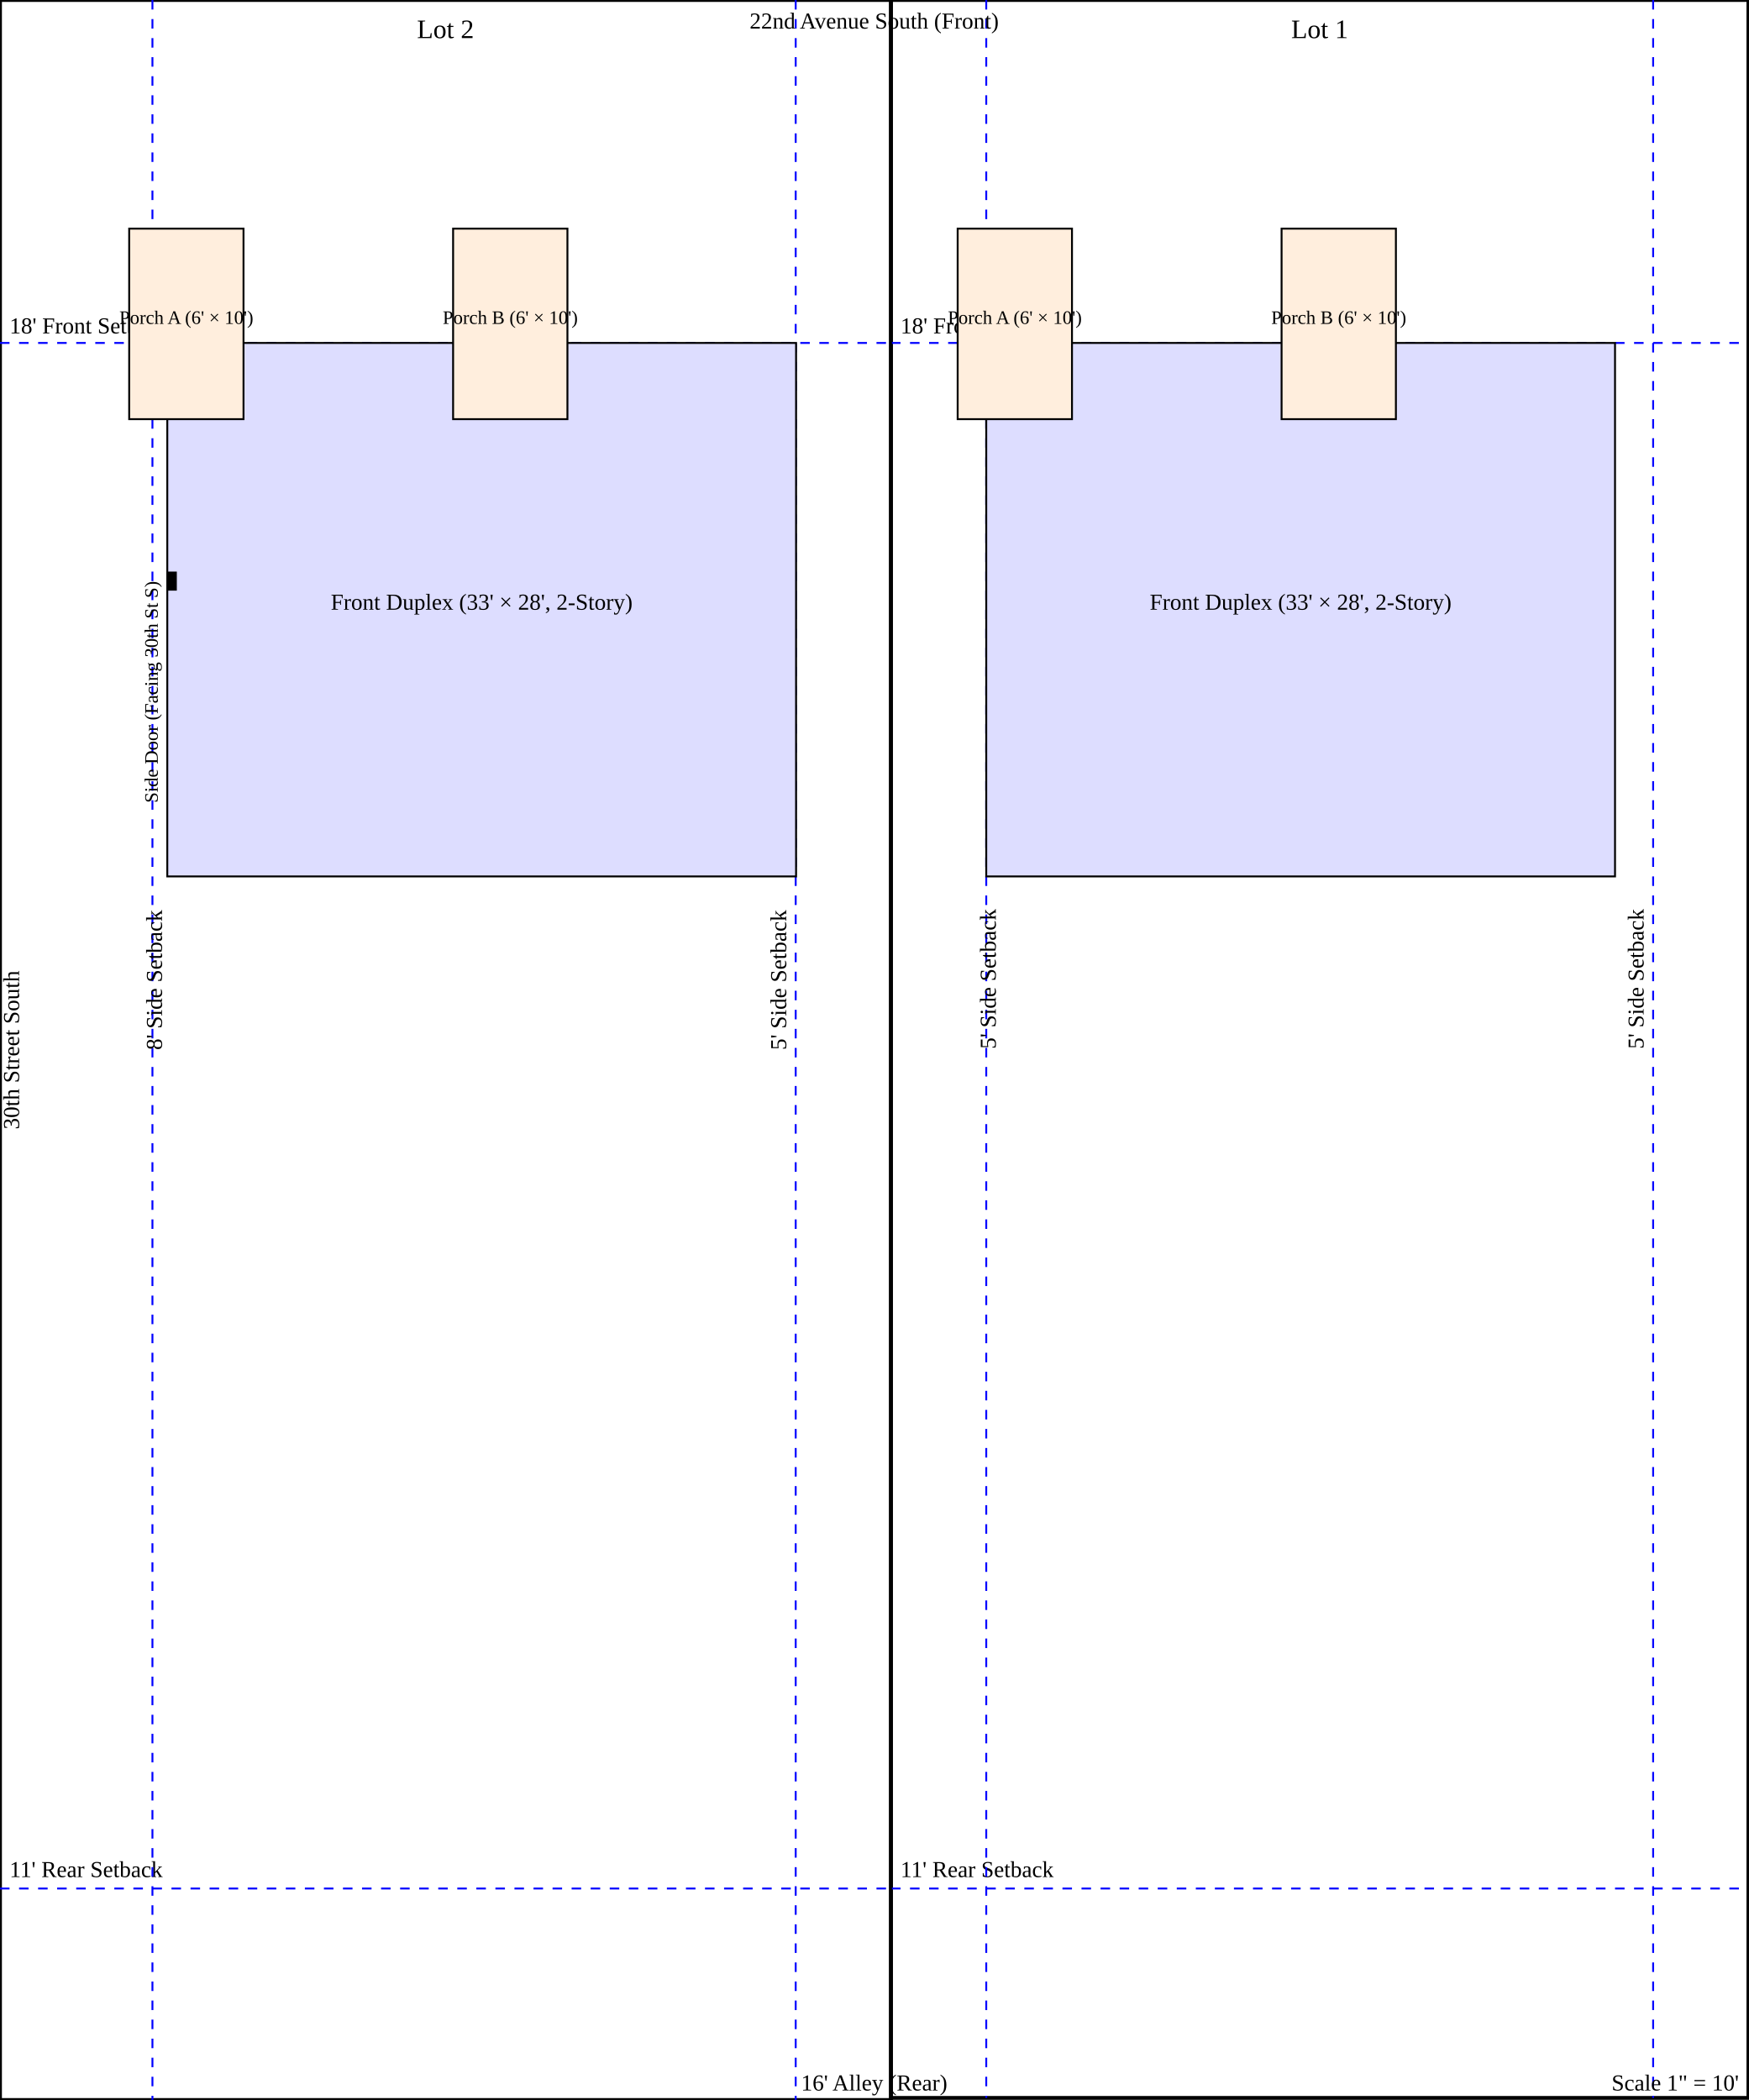
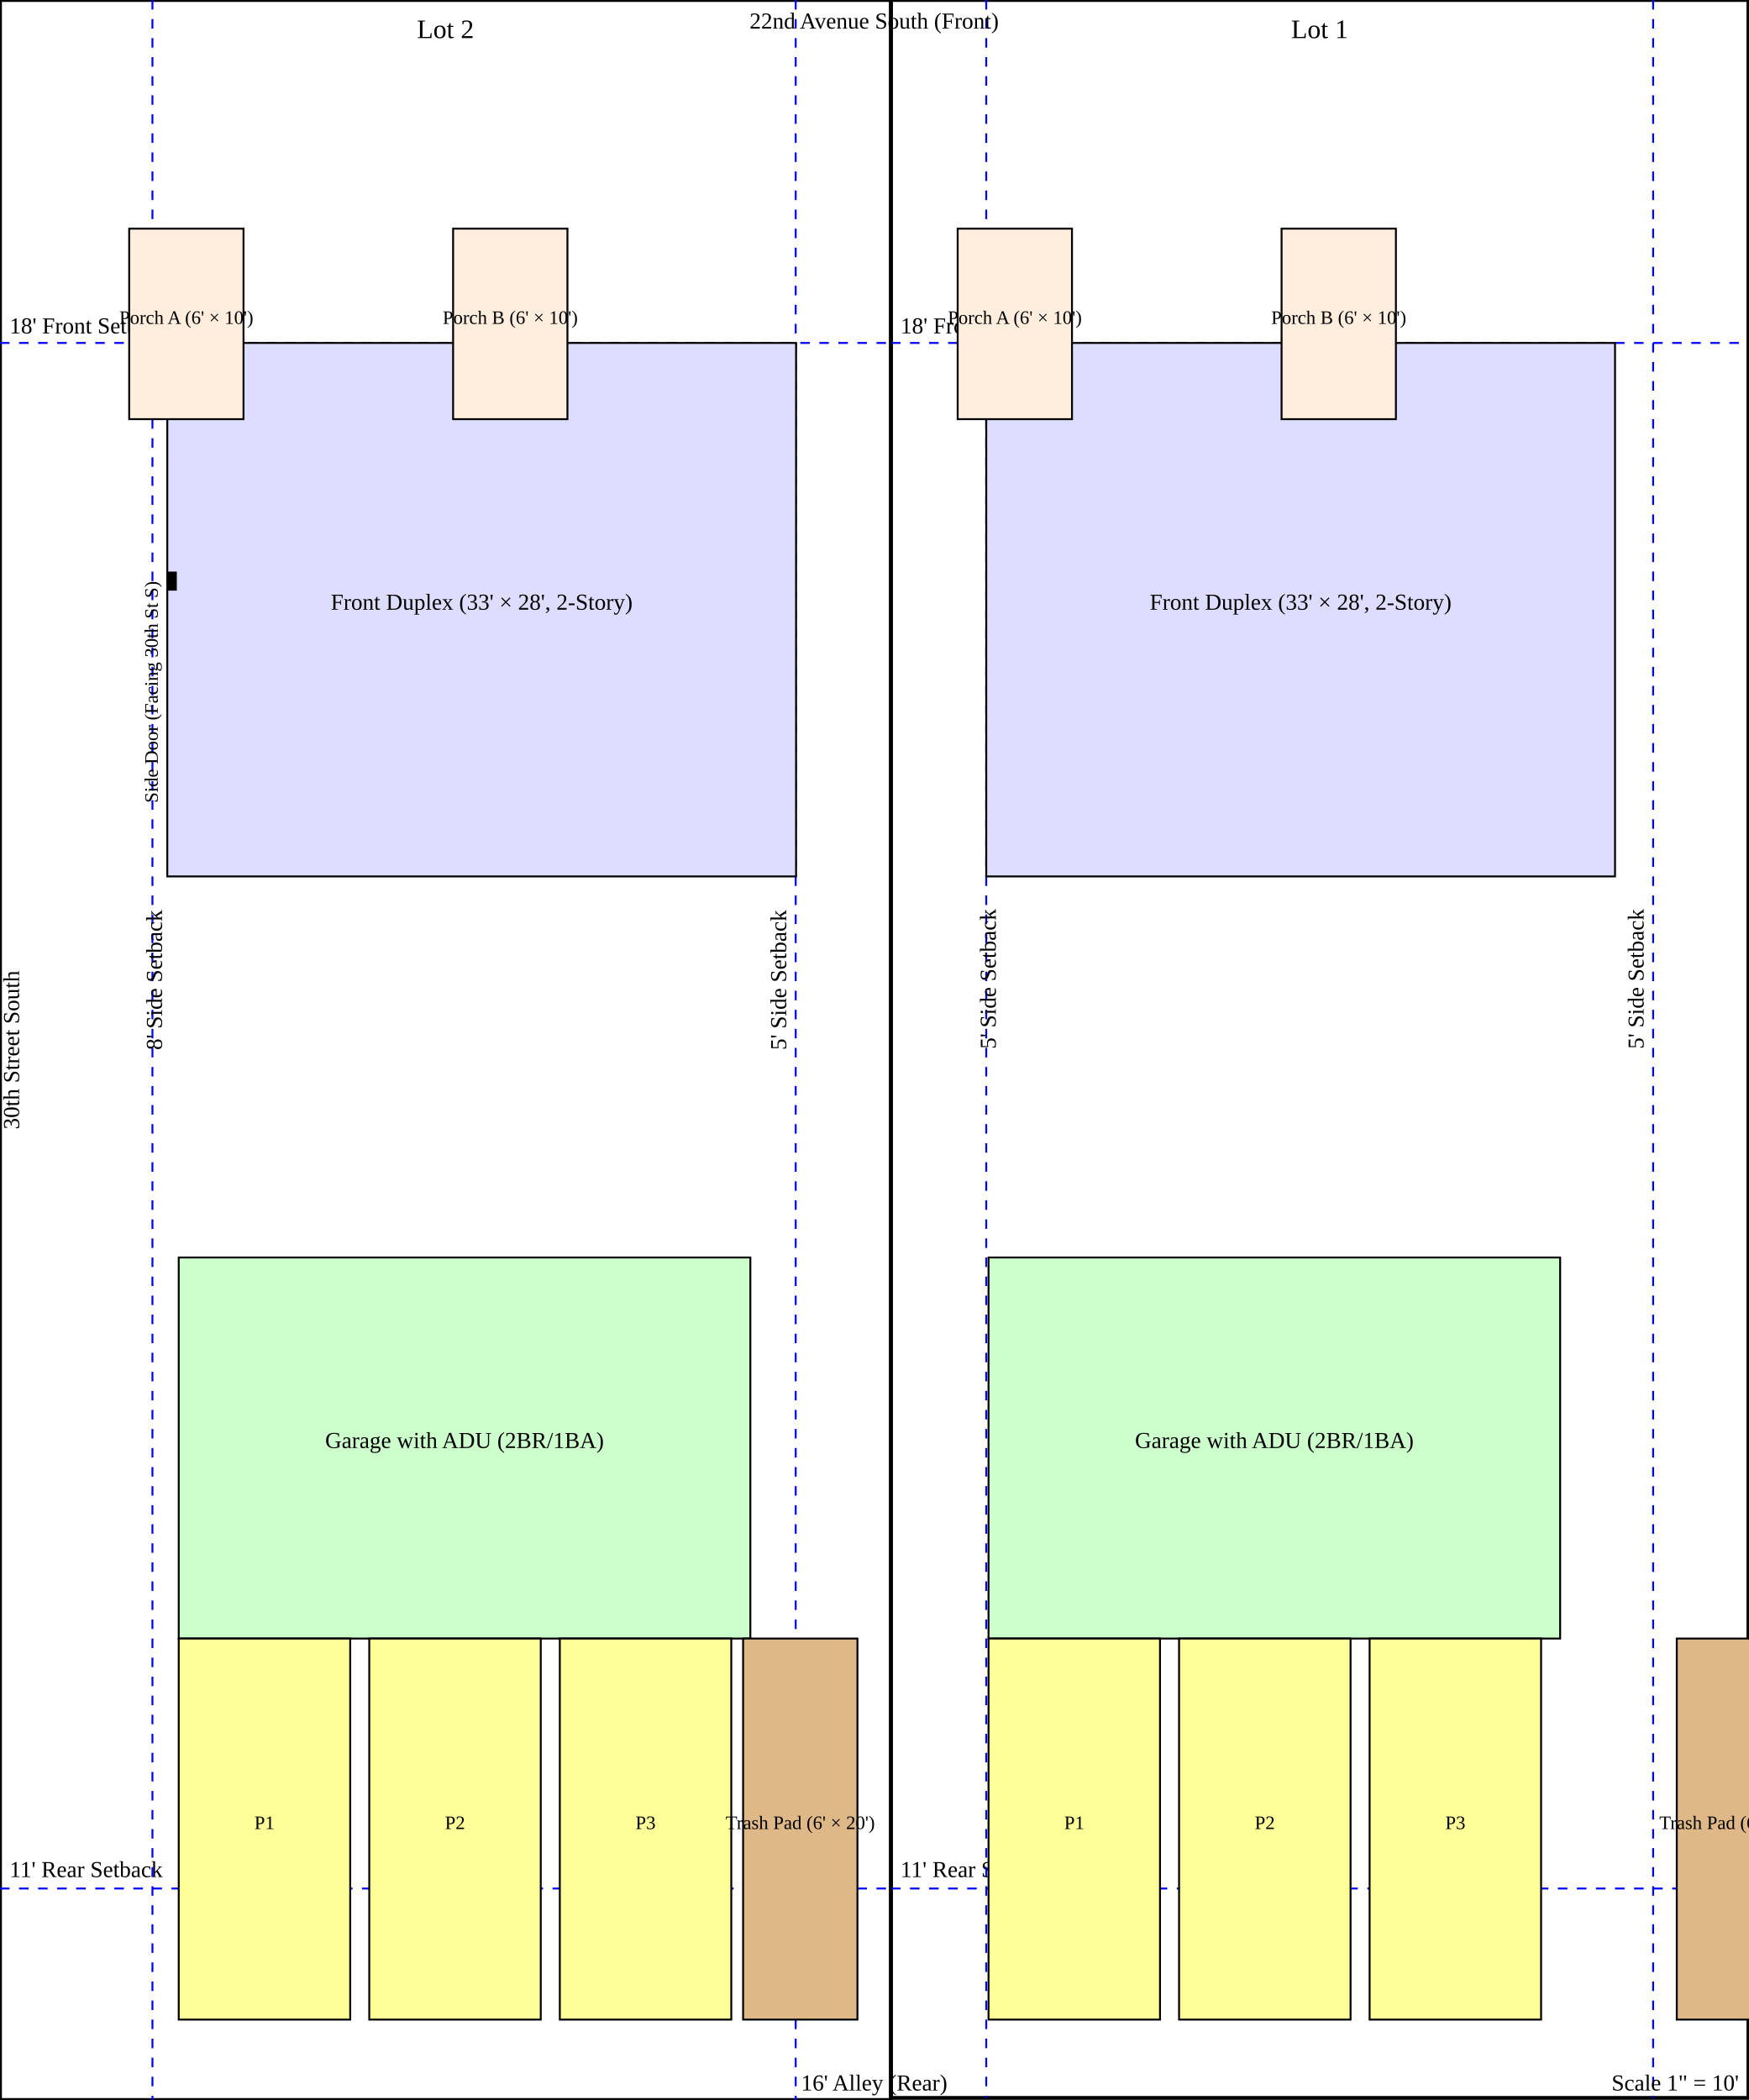
<svg xmlns="http://www.w3.org/2000/svg" width="917.6" height="1102.2">
  <rect x="0" y="0" width="467.6" height="1102.2" fill="none" stroke="black" stroke-width="2" />
  <text x="233.8" y="20" text-anchor="middle" font-size="14">Lot 2</text>
  <rect x="467.6" y="0" width="450.0" height="1101.1" fill="none" stroke="black" stroke-width="2" />
  <text x="692.6" y="20" text-anchor="middle" font-size="14">Lot 1</text>
  <line x1="0" y1="180" x2="467.6" y2="180" stroke="blue" stroke-dasharray="5,5" />
  <text x="5" y="175" font-size="12">18' Front Setback</text>
  <line x1="0" y1="991.2" x2="467.6" y2="991.2" stroke="blue" stroke-dasharray="5,5" />
  <text x="5" y="985.2" font-size="12">11' Rear Setback</text>
  <line x1="80" y1="0" x2="80" y2="1102.2" stroke="blue" stroke-dasharray="5,5" />
  <text x="85" y="551.1" font-size="12" transform="rotate(-90 85,551.1)">8' Side Setback</text>
  <line x1="417.6" y1="0" x2="417.6" y2="1102.2" stroke="blue" stroke-dasharray="5,5" />
  <text x="412.6" y="551.1" font-size="12" transform="rotate(-90 412.6,551.1)">5' Side Setback</text>
  <line x1="467.6" y1="180" x2="917.6" y2="180" stroke="blue" stroke-dasharray="5,5" />
  <text x="472.6" y="175" font-size="12">18' Front Setback</text>
  <line x1="467.6" y1="991.2" x2="917.6" y2="991.2" stroke="blue" stroke-dasharray="5,5" />
  <text x="472.6" y="985.2" font-size="12">11' Rear Setback</text>
  <line x1="517.6" y1="0" x2="517.6" y2="1101.1" stroke="blue" stroke-dasharray="5,5" />
  <text x="522.6" y="550.55" font-size="12" transform="rotate(-90 522.6,550.55)">5' Side Setback</text>
  <line x1="867.6" y1="0" x2="867.6" y2="1101.1" stroke="blue" stroke-dasharray="5,5" />
  <text x="862.6" y="550.55" font-size="12" transform="rotate(-90 862.6,550.55)">5' Side Setback</text>
  <line x1="467.6" y1="0" x2="467.6" y2="1102.2" stroke="black" />
  <text x="458.8" y="15" text-anchor="middle" font-size="12">22nd Avenue South (Front)</text>
  <text x="10" y="551.1" text-anchor="middle" font-size="12" transform="rotate(-90 10,551.1)">30th Street South</text>
  <text x="458.8" y="1097.2" text-anchor="middle" font-size="12">16' Alley (Rear)</text>
  <text x="912.6" y="1097.2" text-anchor="end" font-size="12">Scale 1" = 10'</text>
  <rect x="87.8" y="180" width="330" height="280" fill="#ddddff" stroke="black" />
  <text x="252.8" y="320.0" text-anchor="middle" font-size="12">Front Duplex (33' × 28', 2-Story)</text>
  <rect x="517.6" y="180" width="330" height="280" fill="#ddddff" stroke="black" />
  <text x="682.6" y="320.0" text-anchor="middle" font-size="12">Front Duplex (33' × 28', 2-Story)</text>
  <rect x="87.8" y="300" width="5" height="10" fill="black" />
  <text x="82.8" y="305" font-size="10" text-anchor="end" transform="rotate(-90 82.8,305)">Side Door (Facing 30th St S)</text>
  <rect x="67.8" y="120" width="60" height="100" fill="#ffeedd" stroke="black" />
  <text x="97.8" y="170.0" text-anchor="middle" font-size="10">Porch A (6' × 10')</text>
  <rect x="237.8" y="120" width="60" height="100" fill="#ffeedd" stroke="black" />
  <text x="267.8" y="170.0" text-anchor="middle" font-size="10">Porch B (6' × 10')</text>
  <rect x="502.6" y="120" width="60" height="100" fill="#ffeedd" stroke="black" />
  <text x="532.6" y="170.0" text-anchor="middle" font-size="10">Porch A (6' × 10')</text>
  <rect x="672.6" y="120" width="60" height="100" fill="#ffeedd" stroke="black" />
  <text x="702.6" y="170.0" text-anchor="middle" font-size="10">Porch B (6' × 10')</text>
+   <rect x="93.8" y="660" width="300" height="200" fill="#ccffcc" stroke="black" />
+   <text x="243.8" y="760.0" text-anchor="middle" font-size="12">Garage with ADU (2BR/1BA)</text>
+   <rect x="518.8" y="660" width="300" height="200" fill="#ccffcc" stroke="black" />
+   <text x="668.8" y="760.0" text-anchor="middle" font-size="12">Garage with ADU (2BR/1BA)</text>
+   <rect x="93.8" y="860" width="90" height="200" fill="#ffff99" stroke="black" />
+   <text x="138.8" y="960.0" text-anchor="middle" font-size="10">P1</text>
+   <rect x="193.8" y="860" width="90" height="200" fill="#ffff99" stroke="black" />
+   <text x="238.8" y="960.0" text-anchor="middle" font-size="10">P2</text>
+   <rect x="293.8" y="860" width="90" height="200" fill="#ffff99" stroke="black" />
+   <text x="338.8" y="960.0" text-anchor="middle" font-size="10">P3</text>
+   <rect x="518.8" y="860" width="90" height="200" fill="#ffff99" stroke="black" />
+   <text x="563.8" y="960.0" text-anchor="middle" font-size="10">P1</text>
+   <rect x="618.8" y="860" width="90" height="200" fill="#ffff99" stroke="black" />
+   <text x="663.8" y="960.0" text-anchor="middle" font-size="10">P2</text>
+   <rect x="718.8" y="860" width="90" height="200" fill="#ffff99" stroke="black" />
+   <text x="763.8" y="960.0" text-anchor="middle" font-size="10">P3</text>
+   <rect x="390" y="860" width="60" height="200" fill="#deb887" stroke="black" />
+   <text x="420.0" y="960.0" text-anchor="middle" font-size="10">Trash Pad (6' × 20')</text>
+   <rect x="880" y="860" width="60" height="200" fill="#deb887" stroke="black" />
+   <text x="910.0" y="960.0" text-anchor="middle" font-size="10">Trash Pad (6' × 20')</text>
</svg>
